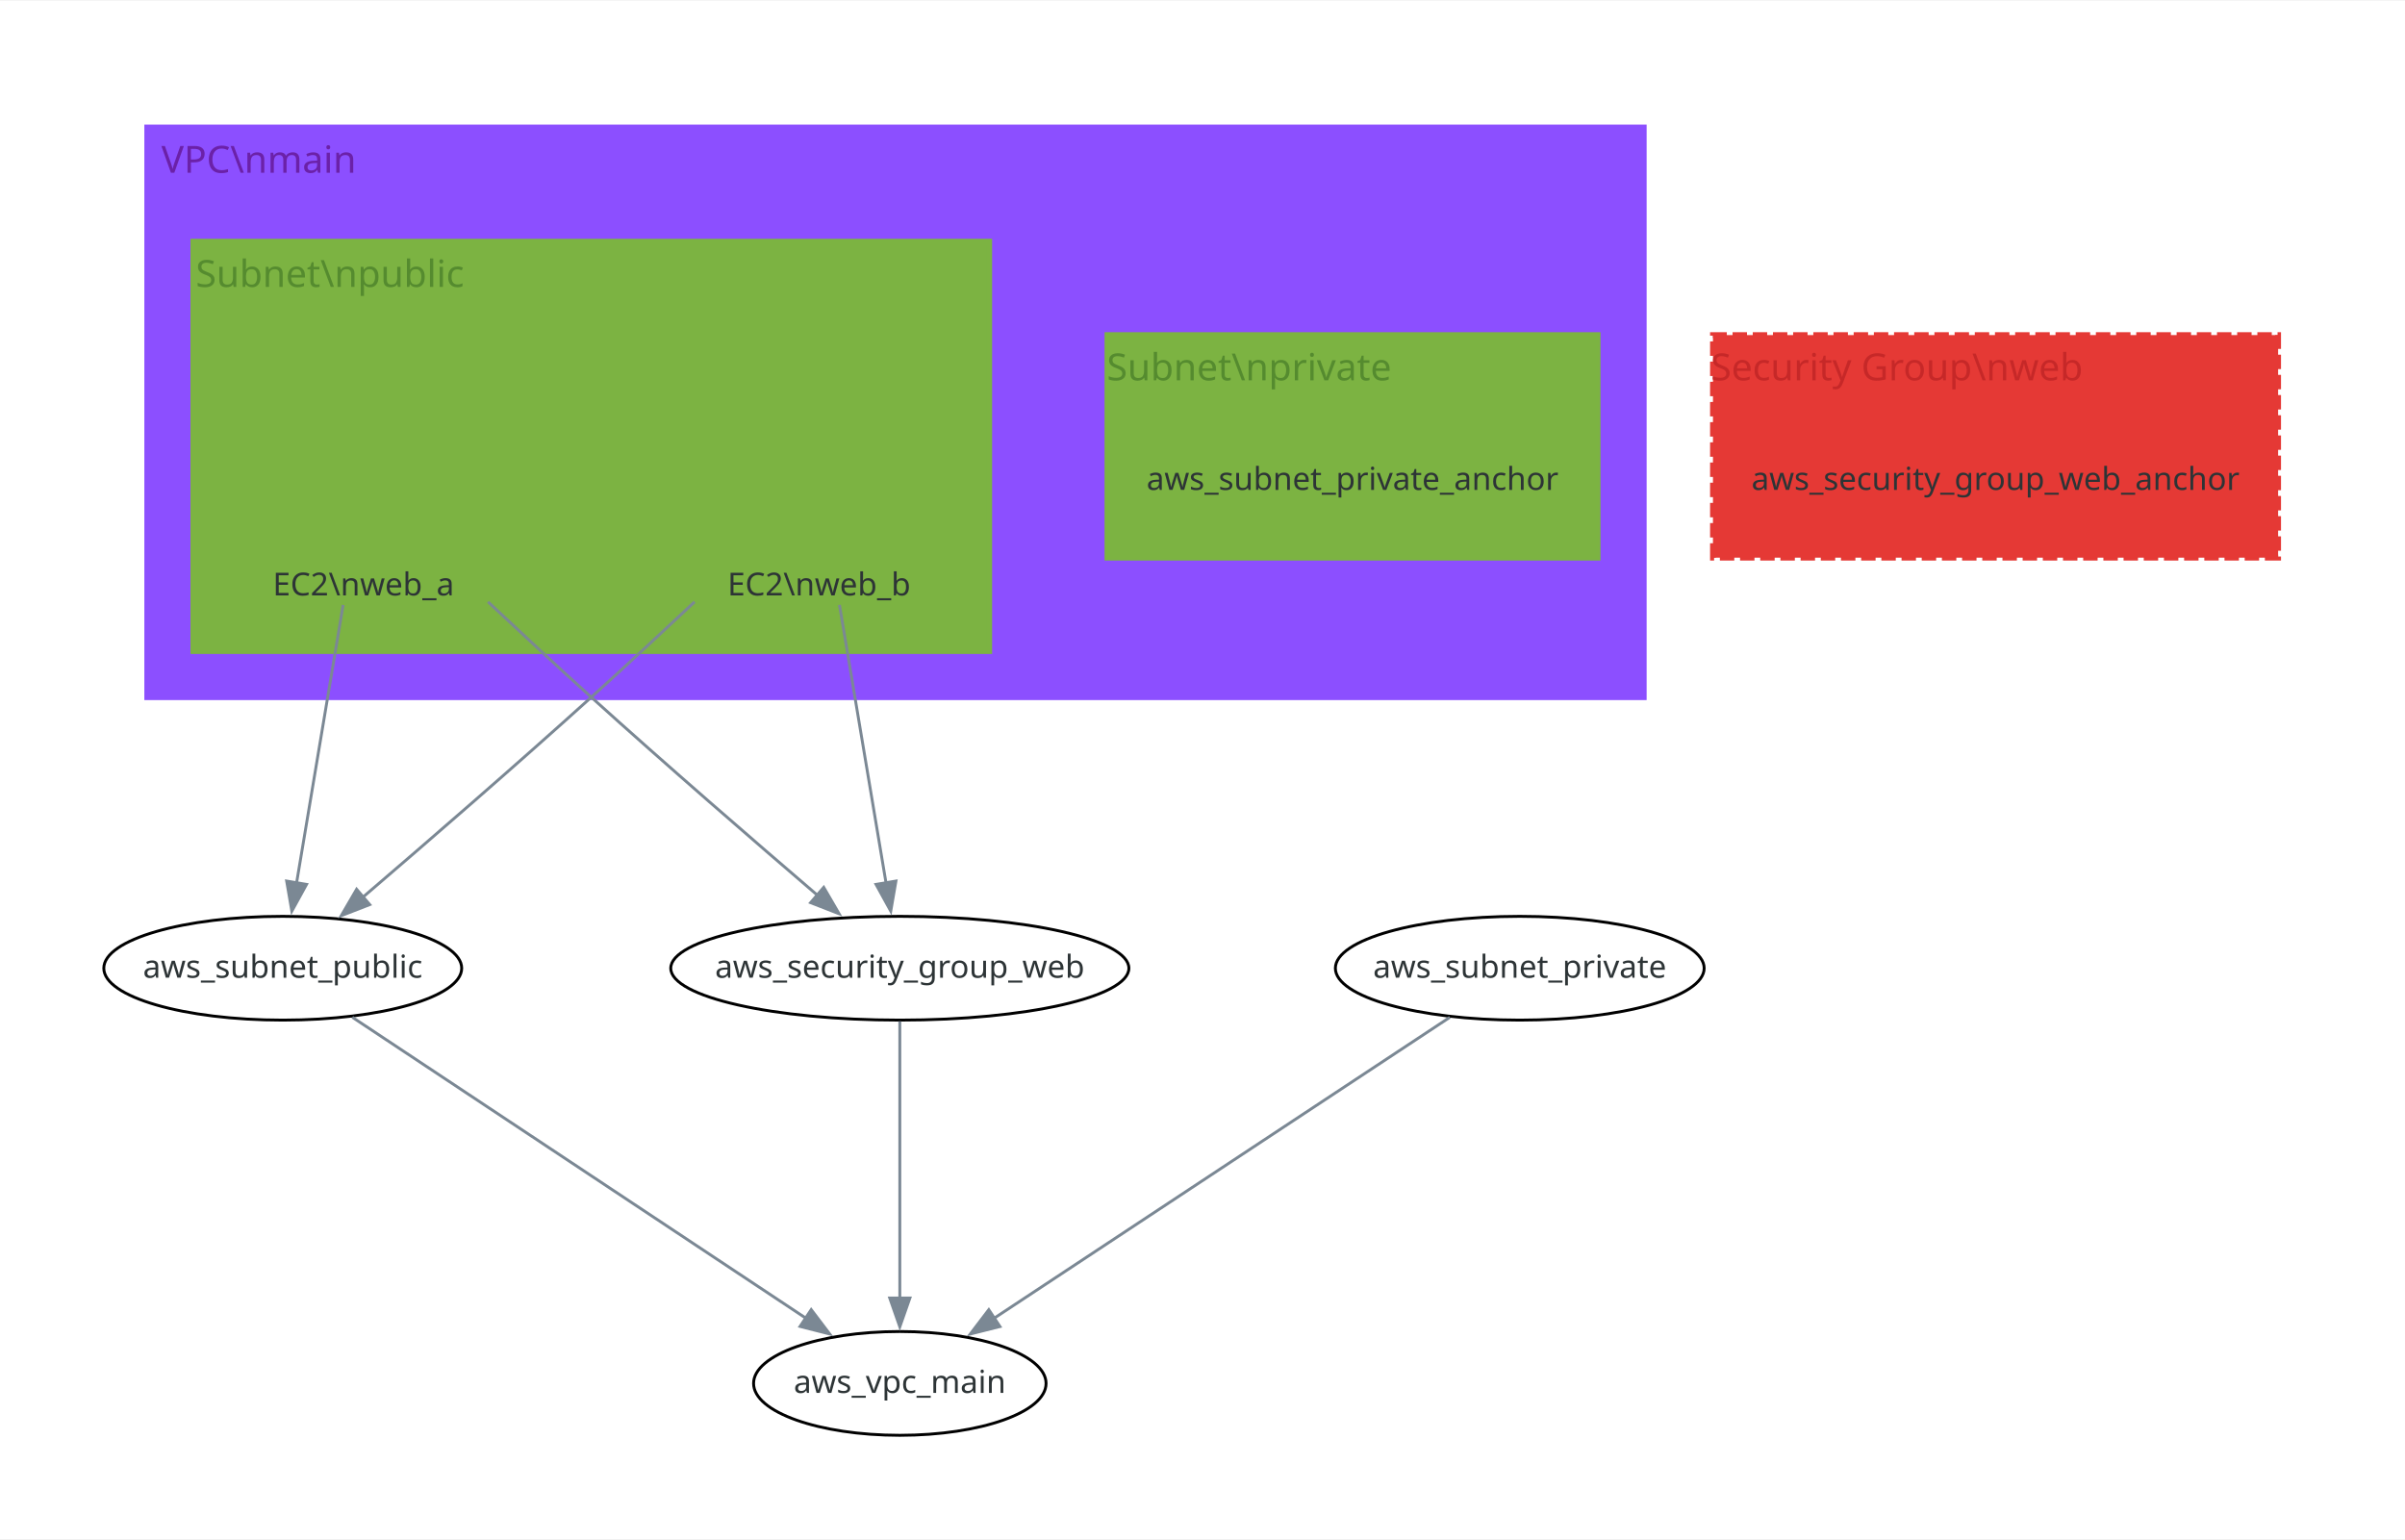
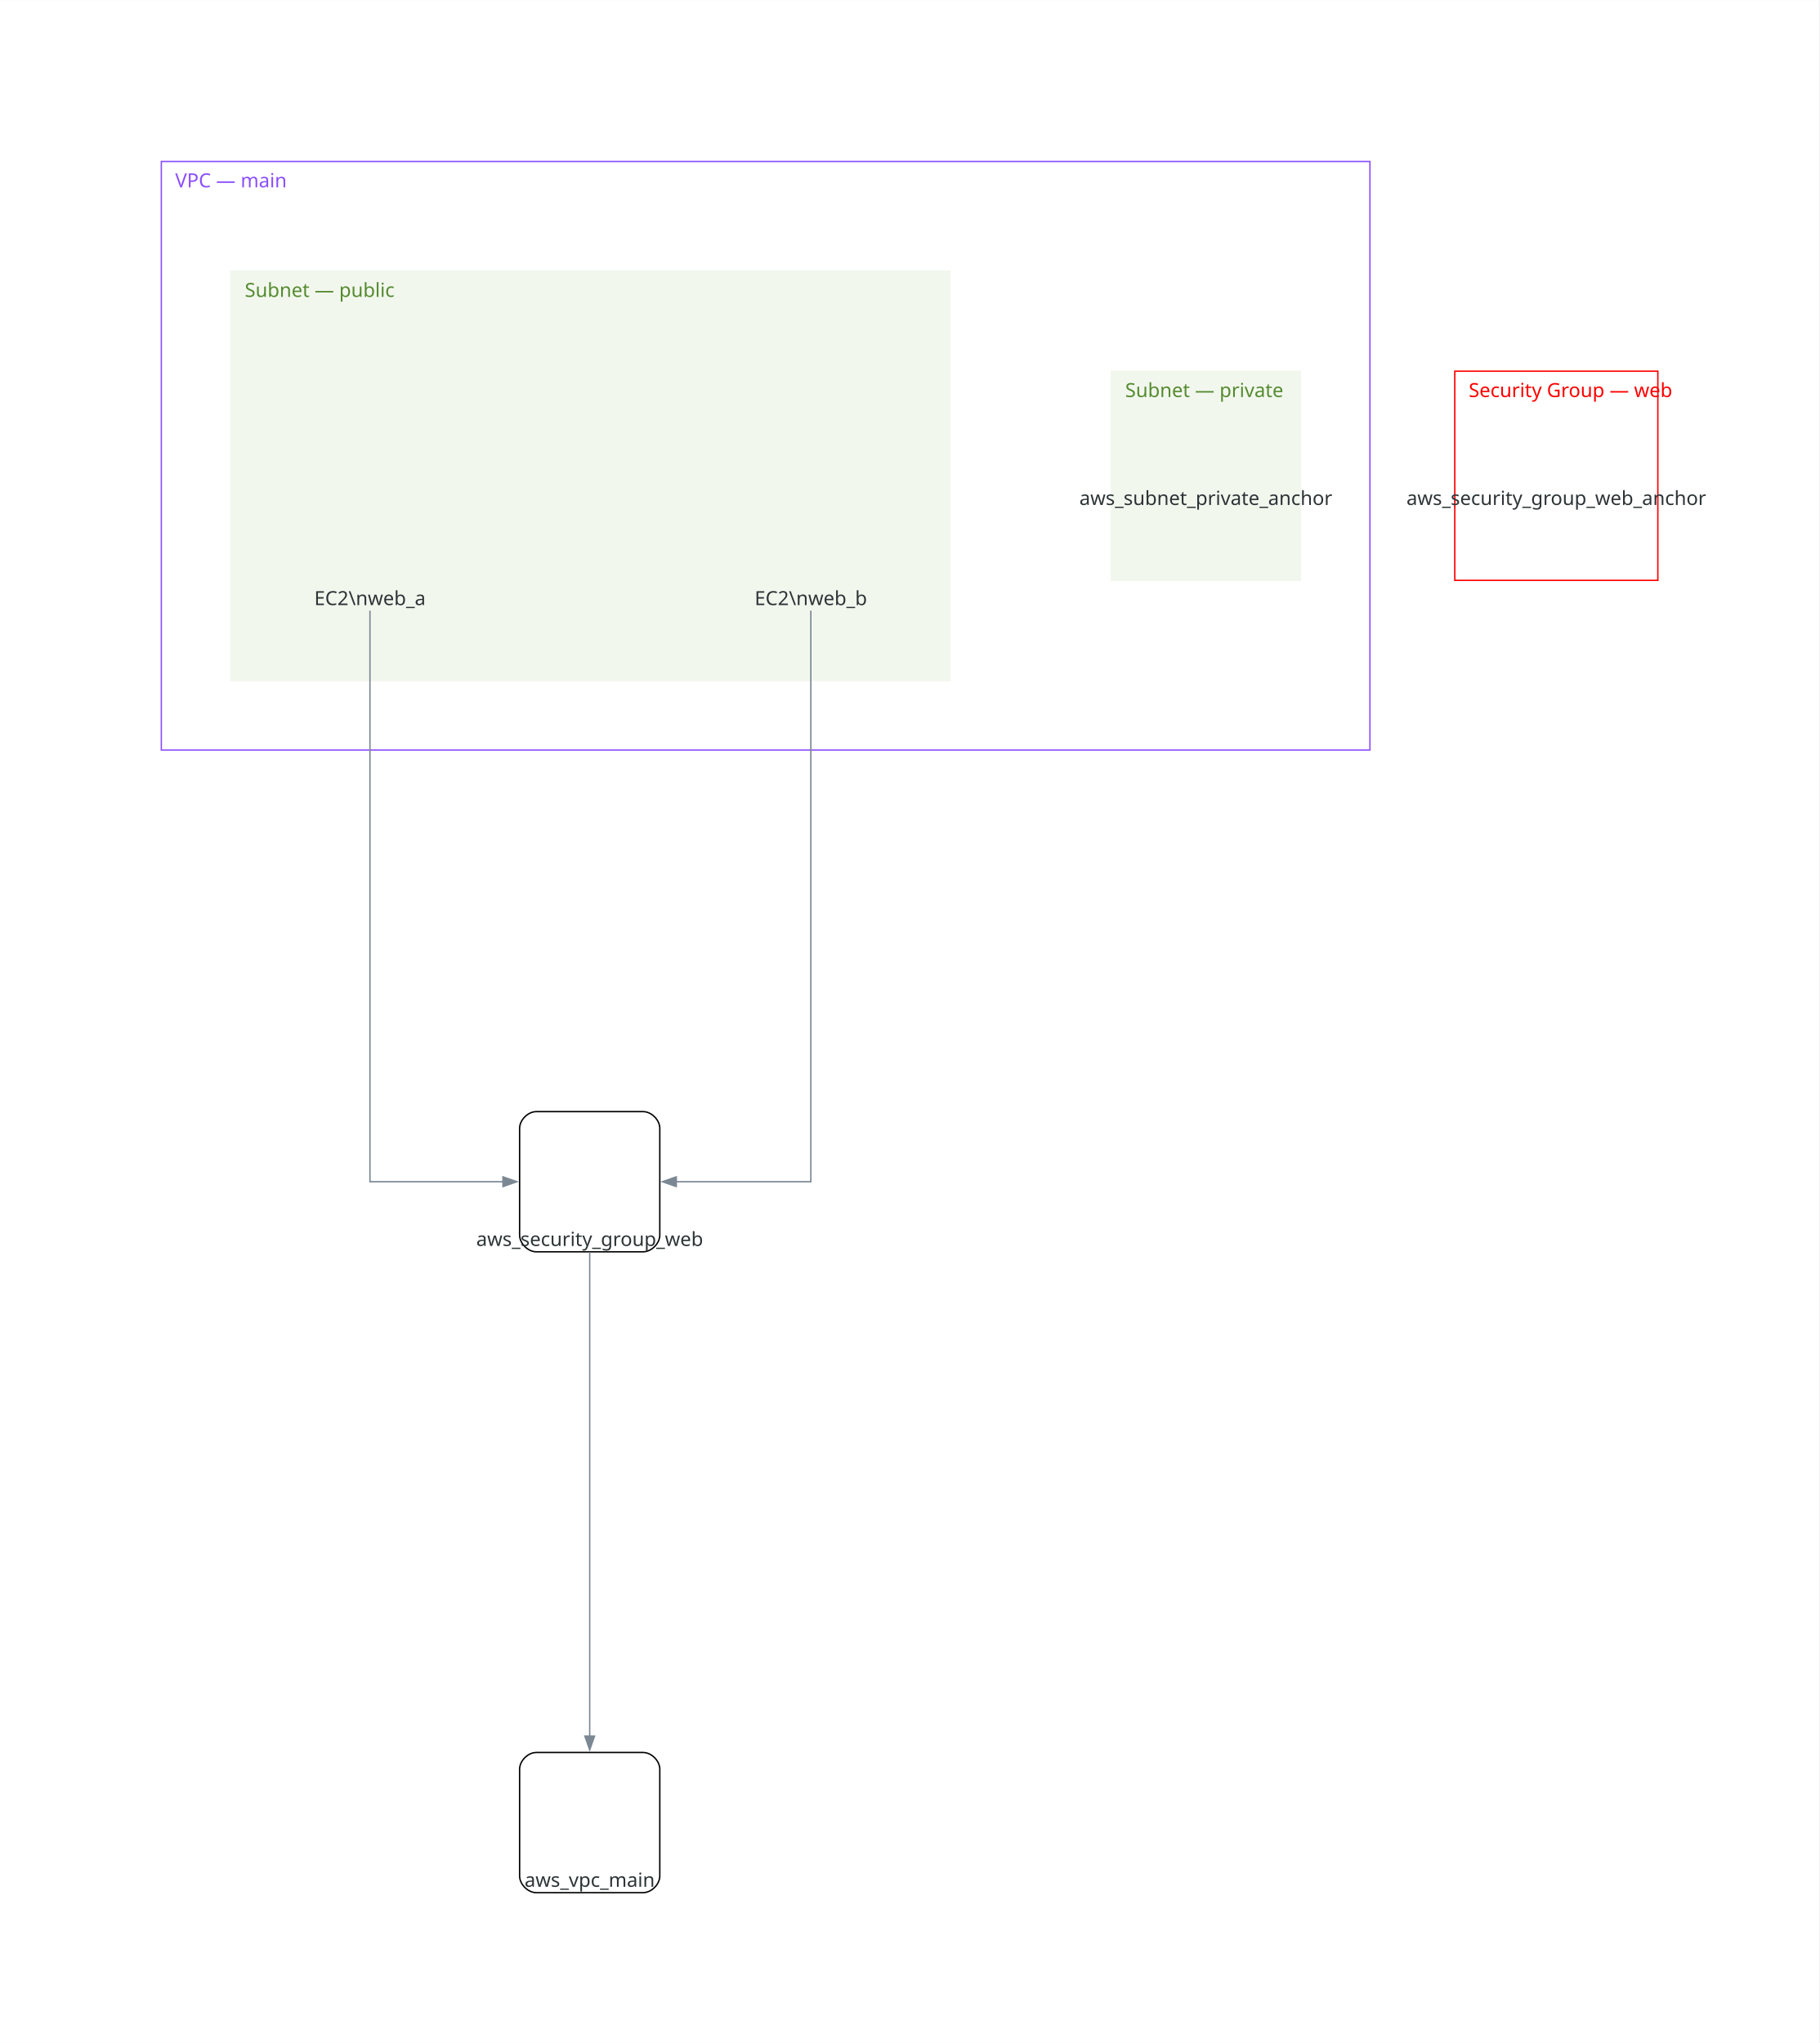
- <svg xmlns="http://www.w3.org/2000/svg" width="834pt" height="534pt" viewBox="0.00 0.00 834.06 533.60">
-   <g id="graph0" class="graph" transform="scale(1 1) rotate(0) translate(36 497.6)">
-     <polygon fill="white" stroke="none" points="-36,36 -36,-497.6 798.06,-497.6 798.06,36 -36,36" />
+ <svg xmlns="http://www.w3.org/2000/svg" width="1308pt" height="1469pt" viewBox="0.00 0.00 1308.00 1468.80">
+   <g id="graph0" class="graph" transform="scale(1 1) rotate(0) translate(108 1360.8)">
+     <polygon fill="white" stroke="none" points="-108,108 -108,-1360.8 1200,-1360.8 1200,108 -108,108" />
    <g id="clust1" class="cluster">
-       <polygon fill="#8c4fff" stroke="#8c4fff" stroke-width="2" points="15.06,-256 15.06,-453.6 534.06,-453.6 534.06,-256 15.06,-256" />
-       <text text-anchor="middle" x="53.76" y="-437.9" font-family="Sans-Serif" font-size="13.00" fill="#6b21a8">VPC\nmain</text>
+       <polygon fill="none" stroke="#8c4fff" points="8,-821.6 8,-1244.8 877,-1244.8 877,-821.6 8,-821.6" />
+       <text text-anchor="start" x="18" y="-1226.2" font-family="Sans-Serif" font-size="14.00" fill="#8c4fff">VPC — main</text>
    </g>
    <g id="clust2" class="cluster">
-       <polygon fill="#7cb342" stroke="#7cb342" stroke-width="2" points="31.06,-272 31.06,-414 307.06,-414 307.06,-272 31.06,-272" />
-       <text text-anchor="middle" x="78.42" y="-398.3" font-family="Sans-Serif" font-size="13.00" fill="#558b2f">Subnet\npublic</text>
+       <polygon fill="#f2f7ee" stroke="#f2f7ee" points="58,-871.6 58,-1166 575,-1166 575,-871.6 58,-871.6" />
+       <text text-anchor="start" x="68" y="-1147.4" font-family="Sans-Serif" font-size="14.00" fill="#558b2f">Subnet — public</text>
    </g>
    <g id="clust3" class="cluster">
-       <polygon fill="#7cb342" stroke="#7cb342" stroke-width="2" points="348.06,-304.4 348.06,-381.6 518.06,-381.6 518.06,-304.4 348.06,-304.4" />
-       <text text-anchor="middle" x="397.22" y="-365.9" font-family="Sans-Serif" font-size="13.00" fill="#558b2f">Subnet\nprivate</text>
+       <polygon fill="#f2f7ee" stroke="#f2f7ee" points="691,-943.6 691,-1094 827,-1094 827,-943.6 691,-943.6" />
+       <text text-anchor="start" x="701" y="-1075.4" font-family="Sans-Serif" font-size="14.00" fill="#558b2f">Subnet — private</text>
    </g>
    <g id="clust4" class="cluster">
-       <polygon fill="#e53935" stroke="#e53935" stroke-width="2" stroke-dasharray="5,2" points="558.06,-304.4 558.06,-381.6 754.06,-381.6 754.06,-304.4 558.06,-304.4" />
-       <text text-anchor="middle" x="621.84" y="-365.9" font-family="Sans-Serif" font-size="13.00" fill="#c62828">Security Group\nweb</text>
+       <polygon fill="none" stroke="red" points="938,-943.6 938,-1094 1084,-1094 1084,-943.6 938,-943.6" />
+       <text text-anchor="start" x="948" y="-1075.4" font-family="Sans-Serif" font-size="14.00" fill="red">Security Group — web</text>
    </g>
    <g id="node1" class="node">
-       <text text-anchor="middle" x="90.06" y="-291.3" font-family="Sans-Serif" font-size="11.00" fill="#2d3436">EC2\nweb_a</text>
+       <text text-anchor="middle" x="158" y="-925.8" font-family="Sans-Serif" font-size="14.00" fill="#2d3436">EC2\nweb_a</text>
    </g>
    <g id="node5" class="node">
-       <ellipse fill="none" stroke="black" cx="62.06" cy="-162" rx="62.06" ry="18" />
-       <text text-anchor="middle" x="62.06" y="-158.7" font-family="Sans-Serif" font-size="11.00" fill="#2d3436">aws_subnet_public</text>
+       <path fill="none" stroke="black" d="M354.4,-561.6C354.4,-561.6 277.6,-561.6 277.6,-561.6 271.6,-561.6 265.6,-555.6 265.6,-549.6 265.6,-549.6 265.6,-472.8 265.6,-472.8 265.6,-466.8 271.6,-460.8 277.6,-460.8 277.6,-460.8 354.4,-460.8 354.4,-460.8 360.4,-460.8 366.4,-466.8 366.4,-472.8 366.4,-472.8 366.4,-549.6 366.4,-549.6 366.4,-555.6 360.4,-561.6 354.4,-561.6" />
+       <text text-anchor="middle" x="316" y="-465" font-family="Sans-Serif" font-size="14.00" fill="#2d3436">aws_security_group_web</text>
    </g>
-     <g id="edge4" class="edge">
-       <path fill="none" stroke="#7b8894" d="M83,-288.01C77.94,-257.81 71.27,-217.96 66.83,-191.46" />
-       <polygon fill="#7b8894" stroke="#7b8894" points="70.31,-191.08 65.21,-181.8 63.41,-192.24 70.31,-191.08" />
-     </g>
-     <g id="node8" class="node">
-       <ellipse fill="none" stroke="black" cx="276.06" cy="-162" rx="79.44" ry="18" />
-       <text text-anchor="middle" x="276.06" y="-158.7" font-family="Sans-Serif" font-size="11.00" fill="#2d3436">aws_security_group_web</text>
-     </g>
-     <g id="edge5" class="edge">
-       <path fill="none" stroke="#7b8894" d="M133.25,-289.07C144.8,-278.23 157.34,-266.6 169.06,-256 195.27,-232.32 225.72,-205.97 247.42,-187.38" />
-       <polygon fill="#7b8894" stroke="#7b8894" points="249.67,-190.06 254.99,-180.9 245.12,-184.74 249.67,-190.06" />
+     <g id="edge2" class="edge">
+       <path fill="none" stroke="#7b8894" d="M158,-921.85C158,-781.45 158,-511.2 158,-511.2 158,-511.2 253.62,-511.2 253.62,-511.2" />
+       <polygon fill="#7b8894" stroke="#7b8894" points="253.62,-514.7 263.62,-511.2 253.62,-507.7 253.62,-514.7" />
    </g>
    <g id="node2" class="node">
-       <text text-anchor="middle" x="248.06" y="-291.3" font-family="Sans-Serif" font-size="11.00" fill="#2d3436">EC2\nweb_b</text>
+       <text text-anchor="middle" x="475" y="-925.8" font-family="Sans-Serif" font-size="14.00" fill="#2d3436">EC2\nweb_b</text>
    </g>
-     <g id="edge6" class="edge">
-       <path fill="none" stroke="#7b8894" d="M204.88,-289.07C193.33,-278.23 180.79,-266.6 169.06,-256 142.54,-232.03 111.67,-205.32 89.92,-186.7" />
-       <polygon fill="#7b8894" stroke="#7b8894" points="92.22,-184.07 82.35,-180.23 87.68,-189.39 92.22,-184.07" />
-     </g>
-     <g id="edge7" class="edge">
-       <path fill="none" stroke="#7b8894" d="M255.13,-288.01C260.19,-257.81 266.86,-217.96 271.3,-191.46" />
-       <polygon fill="#7b8894" stroke="#7b8894" points="274.72,-192.24 272.92,-181.8 267.81,-191.08 274.72,-192.24" />
+     <g id="edge3" class="edge">
+       <path fill="none" stroke="#7b8894" d="M475,-921.85C475,-781.45 475,-511.2 475,-511.2 475,-511.2 378.26,-511.2 378.26,-511.2" />
+       <polygon fill="#7b8894" stroke="#7b8894" points="378.26,-507.7 368.26,-511.2 378.26,-514.7 378.26,-507.7" />
    </g>
    <g id="node3" class="node">
-       <text text-anchor="middle" x="433.06" y="-327.9" font-family="Sans-Serif" font-size="11.00" fill="#2d3436">aws_subnet_private_anchor</text>
+       <text text-anchor="middle" x="759" y="-997.8" font-family="Sans-Serif" font-size="14.00" fill="#2d3436">aws_subnet_private_anchor</text>
    </g>
    <g id="node4" class="node">
-       <text text-anchor="middle" x="656.06" y="-327.9" font-family="Sans-Serif" font-size="11.00" fill="#2d3436">aws_security_group_web_anchor</text>
+       <text text-anchor="middle" x="1011" y="-997.8" font-family="Sans-Serif" font-size="14.00" fill="#2d3436">aws_security_group_web_anchor</text>
    </g>
    <g id="node6" class="node">
-       <ellipse fill="none" stroke="black" cx="276.06" cy="-18" rx="50.72" ry="18" />
-       <text text-anchor="middle" x="276.06" y="-14.7" font-family="Sans-Serif" font-size="11.00" fill="#2d3436">aws_vpc_main</text>
+       <path fill="none" stroke="black" d="M354.4,-100.8C354.4,-100.8 277.6,-100.8 277.6,-100.8 271.6,-100.8 265.6,-94.8 265.6,-88.8 265.6,-88.8 265.6,-12 265.6,-12 265.6,-6 271.6,0 277.6,0 277.6,0 354.4,0 354.4,0 360.4,0 366.4,-6 366.4,-12 366.4,-12 366.4,-88.8 366.4,-88.8 366.4,-94.8 360.4,-100.8 354.4,-100.8" />
+       <text text-anchor="middle" x="316" y="-4.2" font-family="Sans-Serif" font-size="14.00" fill="#2d3436">aws_vpc_main</text>
    </g>
    <g id="edge1" class="edge">
-       <path fill="none" stroke="#7b8894" d="M86.2,-144.99C124.73,-119.42 200.22,-69.33 243.5,-40.61" />
-       <polygon fill="#7b8894" stroke="#7b8894" points="245.33,-43.59 251.73,-35.15 241.46,-37.76 245.33,-43.59" />
-     </g>
-     <g id="node7" class="node">
-       <ellipse fill="none" stroke="black" cx="491.06" cy="-162" rx="63.95" ry="18" />
-       <text text-anchor="middle" x="491.06" y="-158.7" font-family="Sans-Serif" font-size="11.00" fill="#2d3436">aws_subnet_private</text>
-     </g>
-     <g id="edge2" class="edge">
-       <path fill="none" stroke="#7b8894" d="M466.82,-144.99C428.1,-119.42 352.26,-69.33 308.78,-40.61" />
-       <polygon fill="#7b8894" stroke="#7b8894" points="310.78,-37.73 300.5,-35.14 306.92,-43.57 310.78,-37.73" />
-     </g>
-     <g id="edge3" class="edge">
-       <path fill="none" stroke="#7b8894" d="M276.06,-143.59C276.06,-119.61 276.06,-76.14 276.06,-47.42" />
-       <polygon fill="#7b8894" stroke="#7b8894" points="279.56,-47.62 276.06,-37.62 272.56,-47.62 279.56,-47.62" />
+       <path fill="none" stroke="#7b8894" d="M316,-460.57C316,-460.57 316,-112.63 316,-112.63" />
+       <polygon fill="#7b8894" stroke="#7b8894" points="319.5,-112.63 316,-102.63 312.5,-112.63 319.5,-112.63" />
    </g>
  </g>
</svg>
